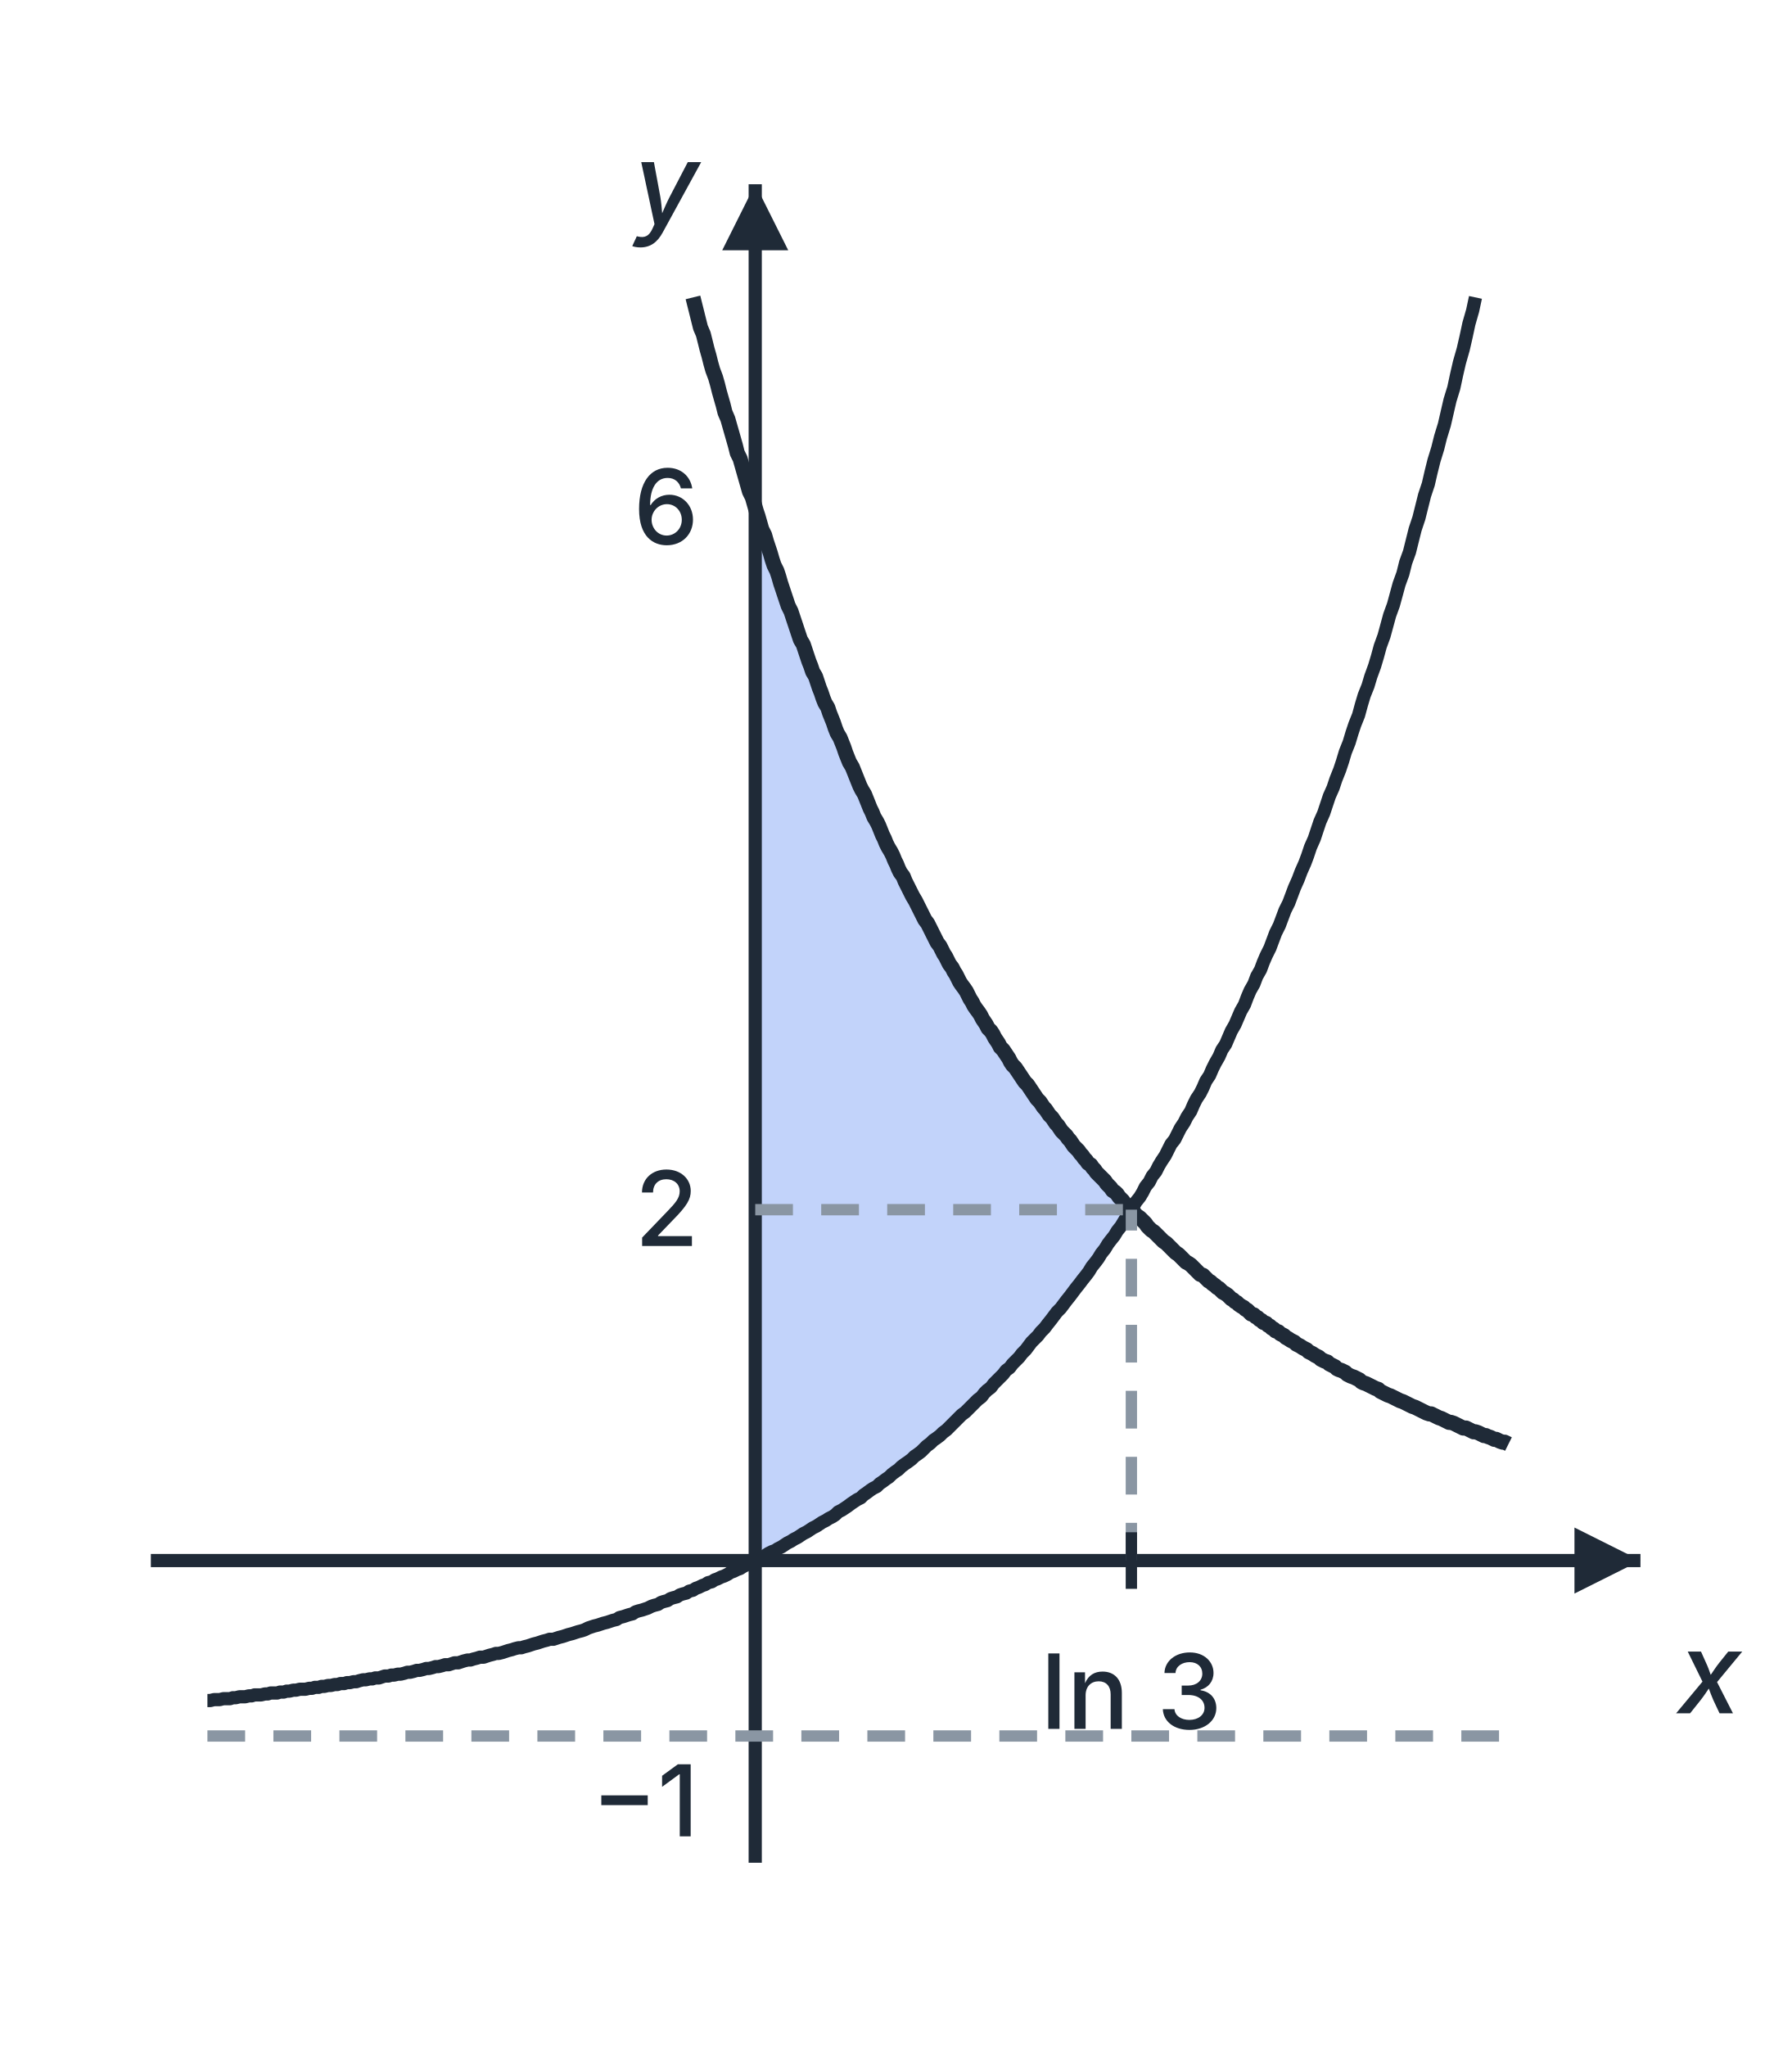
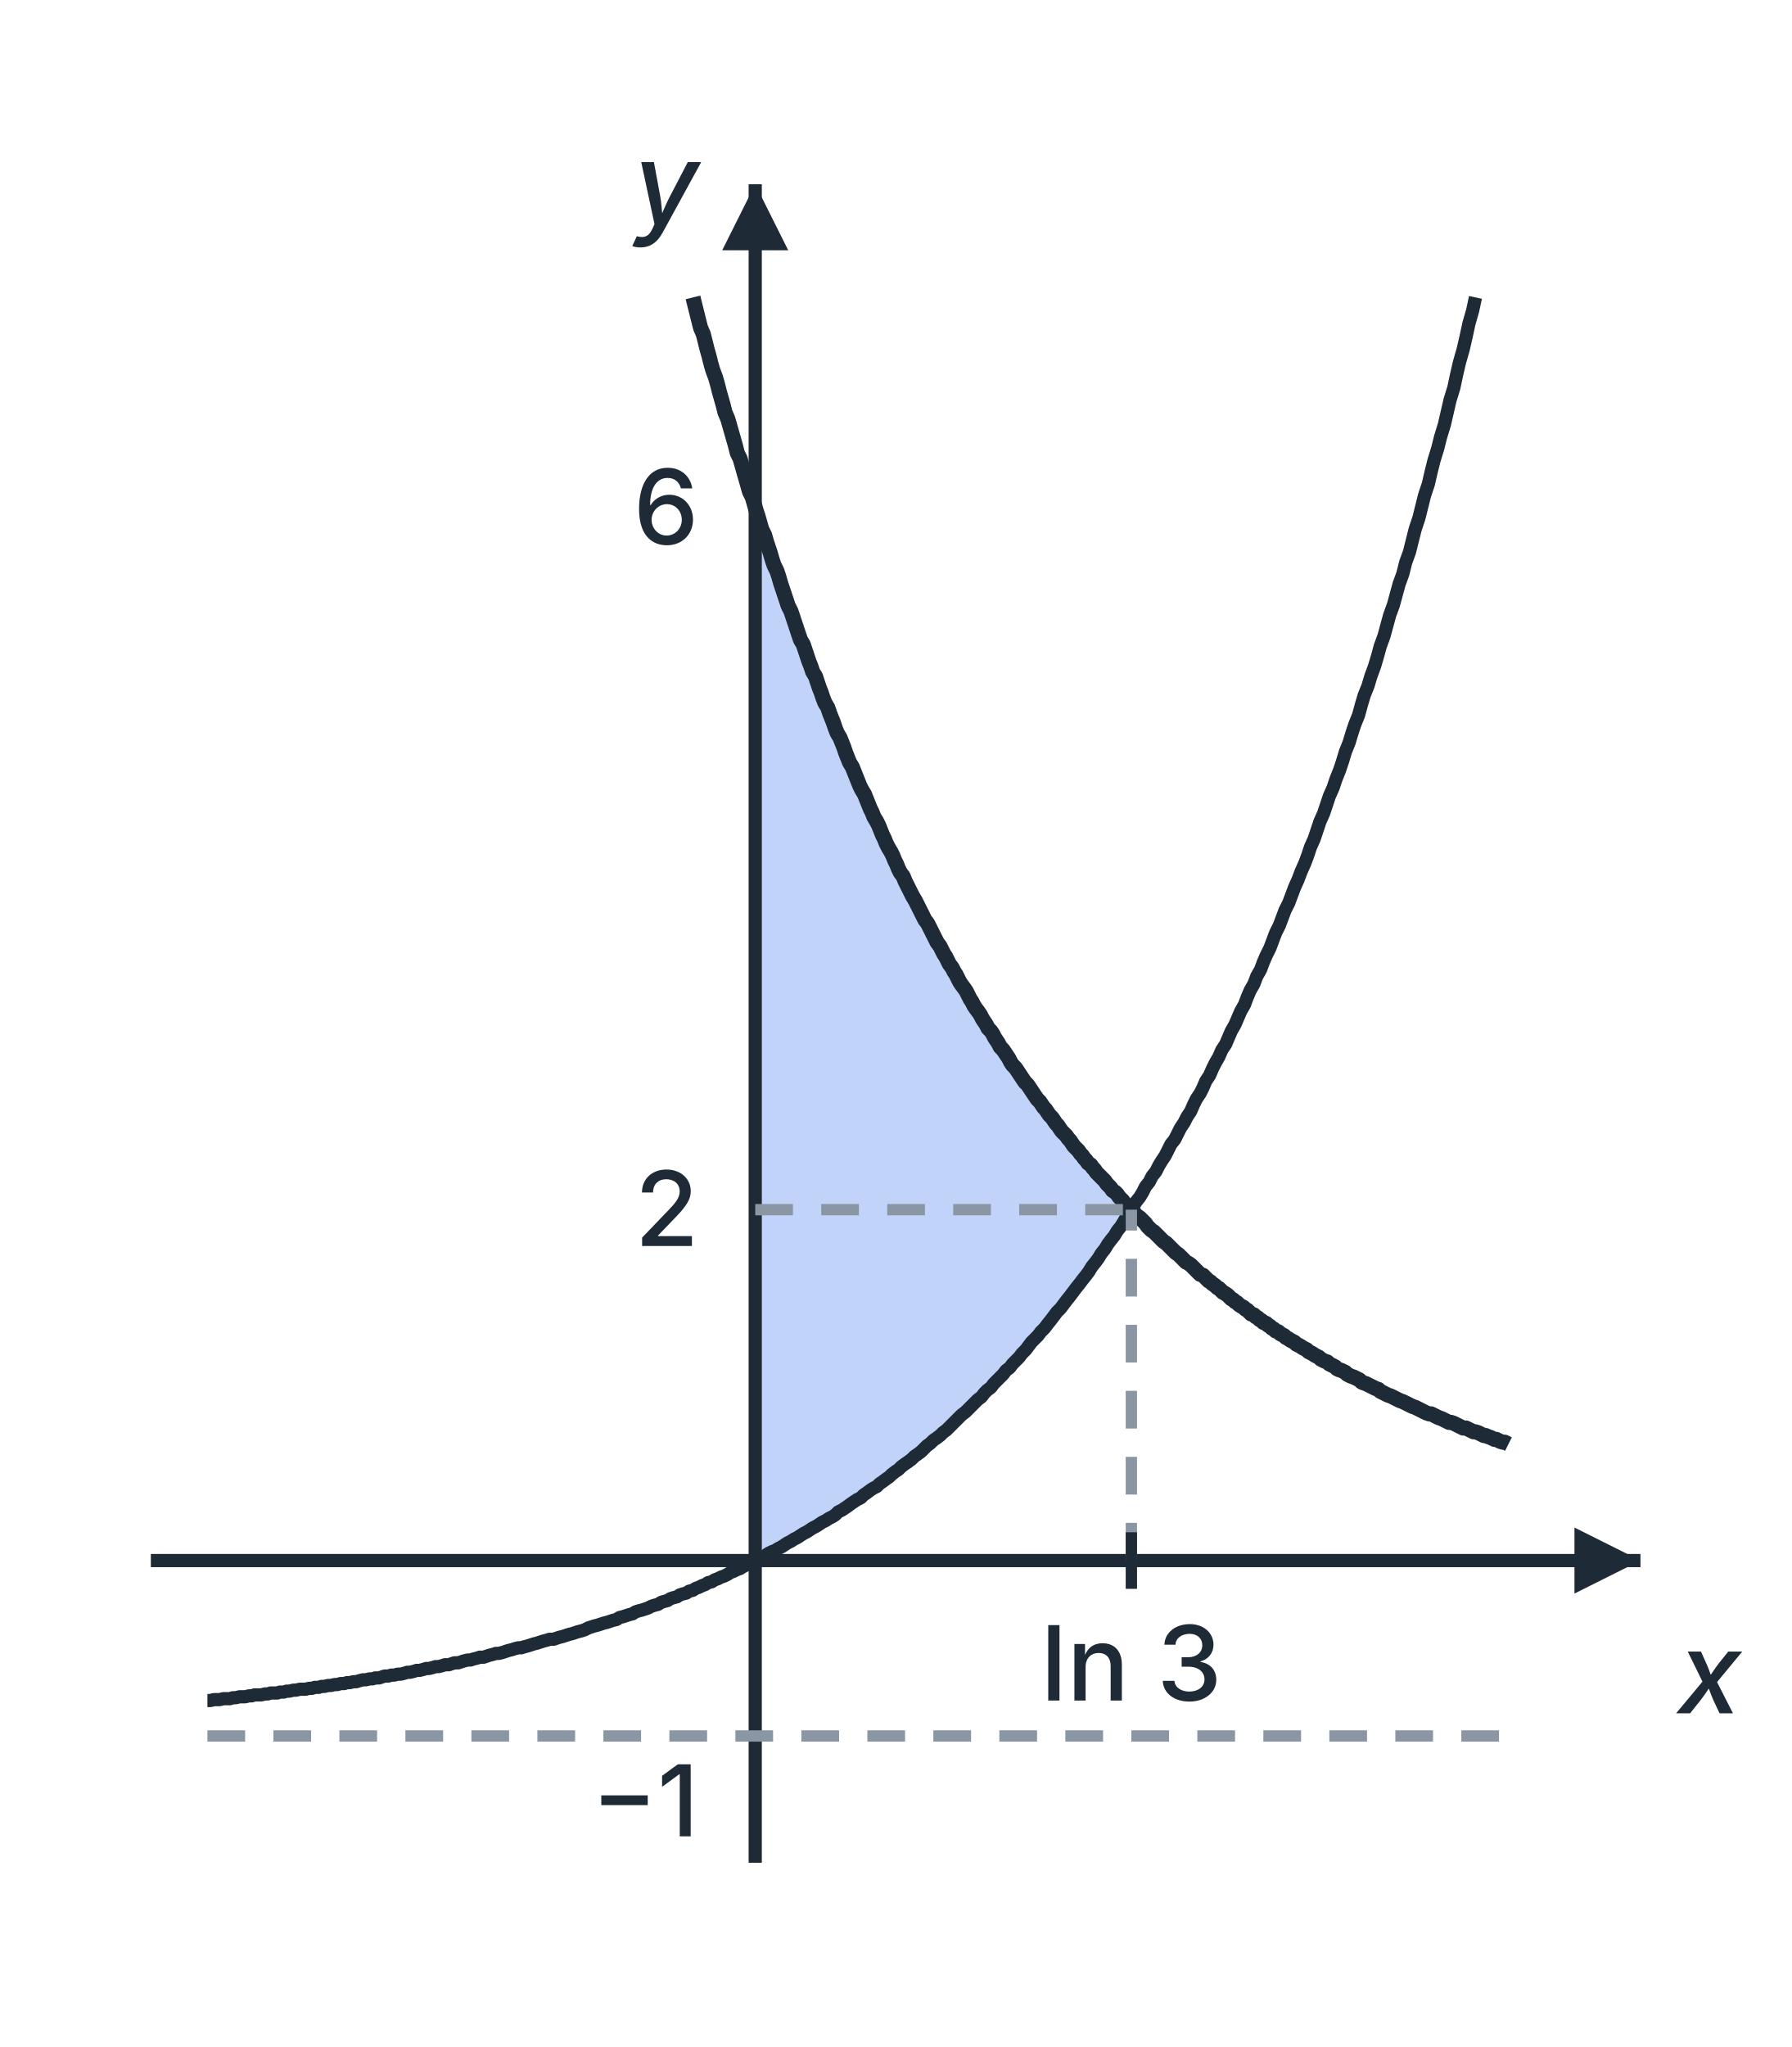
<svg xmlns="http://www.w3.org/2000/svg" style="width:44mm;max-width:100%" viewBox="0 0 190 190" width="190" height="190" font-family="Inter, Arial, sans-serif">
  <polygon points="80.1,40.3 80.3,40.9 80.5,41.5 80.7,42.2 80.9,42.8 81.1,43.3 81.3,43.9 81.5,44.5 81.7,45.1 81.9,45.7 82.1,46.3 82.3,46.9 82.5,47.4 82.7,48.0 82.9,48.6 83.1,49.2 83.3,49.7 83.5,50.3 83.7,50.8 83.9,51.4 84.1,51.9 84.3,52.5 84.5,53.0 84.7,53.6 84.9,54.1 85.1,54.6 85.3,55.2 85.5,55.7 85.7,56.2 85.9,56.8 86.1,57.3 86.3,57.8 86.5,58.3 86.7,58.8 86.9,59.3 87.1,59.8 87.3,60.4 87.5,60.9 87.7,61.4 87.9,61.9 88.1,62.3 88.3,62.8 88.5,63.3 88.7,63.8 88.9,64.3 89.1,64.8 89.3,65.3 89.5,65.7 89.7,66.2 89.9,66.7 90.1,67.1 90.3,67.6 90.5,68.1 90.7,68.5 90.9,69.0 91.1,69.4 91.3,69.9 91.5,70.3 91.7,70.8 91.9,71.2 92.1,71.7 92.3,72.1 92.5,72.5 92.7,73.0 92.9,73.4 93.1,73.8 93.3,74.3 93.5,74.7 93.7,75.1 93.9,75.5 94.1,76.0 94.3,76.4 94.5,76.8 94.7,77.2 94.9,77.6 95.1,78.0 95.3,78.4 95.5,78.8 95.7,79.2 95.9,79.6 96.1,80.0 96.3,80.4 96.5,80.8 96.7,81.2 96.9,81.6 97.1,82.0 97.3,82.4 97.5,82.7 97.7,83.1 97.9,83.5 98.1,83.9 98.3,84.2 98.5,84.6 98.7,85.0 98.9,85.3 99.1,85.7 99.3,86.1 99.5,86.4 99.7,86.8 99.9,87.2 100.1,87.5 100.3,87.9 100.5,88.2 100.7,88.6 100.9,88.9 101.1,89.3 101.3,89.6 101.5,89.9 101.6,90.3 101.8,90.6 102.0,90.9 102.2,91.3 102.4,91.6 102.6,91.9 102.8,92.3 103.0,92.6 103.2,92.9 103.4,93.3 103.6,93.6 103.8,93.9 104.0,94.2 104.2,94.5 104.4,94.8 104.6,95.2 104.8,95.5 105.0,95.8 105.2,96.1 105.4,96.4 105.6,96.7 105.8,97.0 106.0,97.3 106.2,97.6 106.4,97.9 106.6,98.2 106.8,98.5 107.0,98.8 107.2,99.1 107.4,99.4 107.6,99.6 107.8,99.9 108.0,100.2 108.2,100.5 108.4,100.8 108.6,101.1 108.8,101.3 109.0,101.6 109.2,101.9 109.4,102.2 109.6,102.4 109.8,102.7 110.0,103.0 110.2,103.3 110.4,103.5 110.6,103.8 110.8,104.0 111.0,104.3 111.2,104.6 111.4,104.8 111.6,105.1 111.8,105.3 112.0,105.6 112.2,105.9 112.4,106.1 112.6,106.4 112.8,106.6 113.0,106.9 113.2,107.1 113.4,107.3 113.6,107.6 113.8,107.8 114.0,108.1 114.2,108.3 114.4,108.6 114.6,108.8 114.8,109.0 115.0,109.3 115.2,109.5 115.4,109.7 115.6,110.0 115.8,110.2 116.0,110.4 116.2,110.7 116.4,110.9 116.6,111.1 116.8,111.3 117.0,111.5 117.2,111.8 117.4,112.0 117.6,112.2 117.8,112.4 118.0,112.6 118.2,112.9 118.4,113.1 118.6,113.3 118.8,113.5 119.0,113.7 119.2,113.9 119.4,114.1 119.6,114.3 119.8,114.5 120.0,114.7 120.0,114.7 119.8,115.0 119.6,115.4 119.4,115.7 119.2,116.0 119.0,116.3 118.8,116.6 118.6,116.8 118.4,117.1 118.2,117.4 118.0,117.7 117.8,118.0 117.6,118.3 117.4,118.6 117.2,118.9 117.0,119.2 116.8,119.4 116.6,119.7 116.4,120.0 116.2,120.3 116.0,120.6 115.8,120.8 115.6,121.1 115.4,121.4 115.2,121.6 115.0,121.9 114.8,122.2 114.6,122.4 114.4,122.7 114.2,123.0 114.0,123.2 113.8,123.5 113.6,123.7 113.4,124.0 113.2,124.3 113.0,124.5 112.8,124.8 112.6,125.0 112.4,125.3 112.2,125.5 112.0,125.8 111.8,126.0 111.6,126.2 111.4,126.5 111.2,126.7 111.0,127.0 110.8,127.2 110.6,127.4 110.4,127.7 110.2,127.9 110.0,128.1 109.8,128.4 109.6,128.6 109.4,128.8 109.2,129.1 109.0,129.3 108.8,129.5 108.6,129.7 108.4,130.0 108.2,130.2 108.0,130.4 107.8,130.6 107.6,130.9 107.4,131.1 107.2,131.3 107.0,131.5 106.8,131.7 106.6,131.9 106.4,132.1 106.2,132.4 106.0,132.6 105.8,132.8 105.6,133.0 105.4,133.2 105.2,133.4 105.0,133.6 104.8,133.8 104.6,134.0 104.4,134.2 104.2,134.4 104.0,134.6 103.8,134.8 103.6,135.0 103.4,135.2 103.2,135.4 103.0,135.6 102.8,135.8 102.6,135.9 102.4,136.1 102.2,136.3 102.0,136.5 101.8,136.7 101.6,136.9 101.5,137.1 101.3,137.3 101.1,137.4 100.9,137.6 100.7,137.8 100.5,138.0 100.3,138.2 100.1,138.3 99.9,138.5 99.7,138.7 99.5,138.9 99.3,139.0 99.1,139.2 98.9,139.4 98.7,139.5 98.5,139.7 98.3,139.9 98.1,140.1 97.9,140.2 97.7,140.4 97.5,140.6 97.3,140.7 97.1,140.9 96.9,141.0 96.7,141.2 96.5,141.4 96.3,141.5 96.1,141.7 95.9,141.8 95.7,142.0 95.5,142.2 95.3,142.3 95.1,142.5 94.9,142.6 94.7,142.8 94.5,142.9 94.3,143.1 94.1,143.2 93.9,143.4 93.7,143.5 93.5,143.7 93.3,143.8 93.1,144.0 92.9,144.1 92.7,144.3 92.5,144.4 92.3,144.5 92.1,144.7 91.9,144.8 91.7,145.0 91.5,145.1 91.3,145.3 91.1,145.4 90.9,145.5 90.7,145.7 90.5,145.8 90.3,145.9 90.1,146.1 89.9,146.2 89.7,146.3 89.5,146.5 89.3,146.6 89.1,146.7 88.9,146.9 88.7,147.0 88.5,147.1 88.3,147.3 88.1,147.4 87.9,147.5 87.7,147.6 87.5,147.8 87.3,147.9 87.1,148.0 86.9,148.1 86.7,148.3 86.5,148.4 86.3,148.5 86.1,148.6 85.9,148.7 85.7,148.9 85.5,149.0 85.3,149.1 85.1,149.2 84.9,149.3 84.7,149.4 84.5,149.6 84.3,149.7 84.1,149.8 83.9,149.9 83.7,150.0 83.5,150.1 83.3,150.2 83.1,150.4 82.9,150.5 82.7,150.6 82.5,150.7 82.3,150.8 82.1,150.9 81.9,151.0 81.7,151.1 81.5,151.2 81.3,151.3 81.1,151.4 80.9,151.5 80.7,151.6 80.5,151.7 80.3,151.9 80.1,152.0" fill="#2563eb" fill-opacity="0.28" stroke="none" />
  <line x1="16.0" y1="151.953" x2="174.0" y2="151.953" stroke="#1f2a37" stroke-width="1.4" />
  <path d="M174.0,151.953 l-7,-3.5 v7 z" fill="#1f2a37" />
  <line x1="80.105" y1="184.0" x2="80.105" y2="6.0" stroke="#1f2a37" stroke-width="1.4" />
  <path d="M80.105,6.0 l-3.5,7 h7 z" fill="#1f2a37" />
  <text x="178.0" y="168.153" text-anchor="start" font-size="12" fill="#1f2a37" font-weight="500" font-style="italic">x</text>
  <text x="74.105" y="10.2" text-anchor="end" font-size="12" fill="#1f2a37" font-weight="500" font-style="italic">y</text>
  <line x1="22.0" y1="170.558" x2="160.0" y2="170.558" stroke="#8a96a3" stroke-width="1.2" stroke-dasharray="4 3" />
  <polyline points="73.5,18.0 73.7,18.8 73.9,19.6 74.1,20.4 74.3,21.2 74.6,21.9 74.8,22.7 75.0,23.5 75.2,24.2 75.4,25.0 75.6,25.7 75.9,26.5 76.1,27.2 76.3,28.0 76.5,28.7 76.7,29.4 76.9,30.2 77.2,30.9 77.4,31.6 77.6,32.3 77.8,33.0 78.0,33.7 78.2,34.5 78.5,35.1 78.7,35.8 78.9,36.5 79.1,37.2 79.3,37.9 79.5,38.6 79.8,39.2 80.0,39.9 80.2,40.6 80.4,41.2 80.6,41.9 80.8,42.6 81.1,43.2 81.3,43.9 81.5,44.5 81.7,45.1 81.9,45.8 82.1,46.4 82.4,47.0 82.6,47.6 82.8,48.3 83.0,48.9 83.2,49.5 83.4,50.1 83.6,50.7 83.9,51.3 84.1,51.9 84.3,52.5 84.5,53.1 84.7,53.7 84.9,54.3 85.2,54.8 85.4,55.4 85.6,56.0 85.8,56.6 86.0,57.1 86.2,57.7 86.5,58.2 86.7,58.8 86.9,59.4 87.1,59.9 87.3,60.5 87.5,61.0 87.8,61.5 88.0,62.1 88.2,62.6 88.4,63.1 88.6,63.7 88.8,64.2 89.1,64.7 89.3,65.2 89.5,65.7 89.7,66.3 89.9,66.8 90.1,67.3 90.4,67.8 90.6,68.3 90.8,68.8 91.0,69.3 91.2,69.8 91.4,70.2 91.7,70.7 91.9,71.2 92.1,71.7 92.3,72.2 92.5,72.6 92.7,73.1 93.0,73.6 93.2,74.0 93.4,74.5 93.6,75.0 93.8,75.4 94.0,75.9 94.2,76.3 94.5,76.8 94.7,77.2 94.9,77.7 95.1,78.1 95.3,78.6 95.5,79.0 95.8,79.4 96.0,79.9 96.2,80.3 96.4,80.7 96.6,81.1 96.8,81.5 97.1,82.0 97.3,82.4 97.5,82.8 97.7,83.2 97.9,83.6 98.1,84.0 98.4,84.4 98.6,84.8 98.8,85.2 99.0,85.6 99.2,86.0 99.4,86.4 99.7,86.8 99.9,87.2 100.1,87.6 100.3,87.9 100.5,88.3 100.7,88.7 101.0,89.1 101.2,89.5 101.4,89.8 101.6,90.2 101.8,90.6 102.0,90.9 102.3,91.3 102.5,91.6 102.7,92.0 102.9,92.4 103.1,92.7 103.3,93.1 103.5,93.4 103.8,93.8 104.0,94.1 104.2,94.5 104.4,94.8 104.6,95.1 104.8,95.5 105.1,95.8 105.3,96.1 105.5,96.5 105.7,96.8 105.9,97.1 106.1,97.5 106.4,97.8 106.6,98.1 106.8,98.4 107.0,98.7 107.2,99.1 107.4,99.4 107.7,99.7 107.9,100.0 108.1,100.3 108.3,100.6 108.5,100.9 108.7,101.2 109.0,101.5 109.2,101.8 109.4,102.1 109.6,102.4 109.8,102.7 110.0,103.0 110.3,103.3 110.5,103.6 110.7,103.9 110.9,104.1 111.1,104.4 111.3,104.7 111.6,105.0 111.8,105.3 112.0,105.6 112.2,105.8 112.4,106.1 112.6,106.4 112.8,106.6 113.1,106.9 113.3,107.2 113.5,107.4 113.7,107.7 113.9,108.0 114.1,108.2 114.4,108.5 114.6,108.8 114.8,109.0 115.0,109.3 115.2,109.5 115.4,109.8 115.7,110.0 115.9,110.3 116.1,110.5 116.3,110.8 116.5,111.0 116.7,111.2 117.0,111.5 117.2,111.7 117.4,112.0 117.6,112.2 117.8,112.4 118.0,112.7 118.3,112.9 118.5,113.1 118.7,113.4 118.9,113.6 119.1,113.8 119.3,114.1 119.6,114.3 119.8,114.5 120.0,114.7 120.2,114.9 120.4,115.2 120.6,115.4 120.9,115.6 121.1,115.8 121.3,116.0 121.5,116.2 121.7,116.5 121.9,116.7 122.1,116.9 122.4,117.1 122.6,117.3 122.8,117.5 123.0,117.7 123.2,117.9 123.4,118.1 123.7,118.3 123.9,118.5 124.1,118.7 124.3,118.9 124.5,119.1 124.7,119.3 125.0,119.5 125.2,119.7 125.4,119.9 125.6,120.1 125.8,120.3 126.0,120.4 126.3,120.6 126.5,120.8 126.7,121.0 126.9,121.2 127.1,121.4 127.3,121.6 127.6,121.7 127.8,121.9 128.0,122.1 128.2,122.3 128.4,122.4 128.6,122.6 128.9,122.8 129.1,123.0 129.3,123.1 129.5,123.3 129.7,123.5 129.9,123.6 130.2,123.8 130.4,124.0 130.6,124.2 130.8,124.3 131.0,124.5 131.2,124.6 131.4,124.8 131.7,125.0 131.9,125.1 132.1,125.3 132.3,125.4 132.5,125.6 132.7,125.8 133.0,125.9 133.2,126.1 133.4,126.2 133.6,126.4 133.8,126.5 134.0,126.7 134.3,126.8 134.5,127.0 134.7,127.1 134.9,127.3 135.1,127.4 135.3,127.6 135.6,127.7 135.8,127.9 136.0,128.0 136.2,128.1 136.4,128.3 136.6,128.4 136.9,128.6 137.1,128.7 137.3,128.8 137.5,129.0 137.7,129.1 137.9,129.2 138.2,129.4 138.4,129.5 138.6,129.6 138.8,129.8 139.0,129.9 139.2,130.0 139.5,130.2 139.7,130.3 139.9,130.4 140.1,130.6 140.3,130.7 140.5,130.8 140.8,130.9 141.0,131.1 141.2,131.2 141.4,131.3 141.6,131.4 141.8,131.6 142.0,131.7 142.3,131.8 142.5,131.9 142.7,132.0 142.9,132.2 143.1,132.3 143.3,132.4 143.6,132.5 143.8,132.6 144.0,132.7 144.2,132.8 144.4,133.0 144.6,133.1 144.9,133.2 145.1,133.3 145.3,133.4 145.5,133.5 145.7,133.6 145.9,133.7 146.2,133.8 146.4,134.0 146.6,134.1 146.8,134.2 147.0,134.3 147.2,134.4 147.5,134.5 147.7,134.6 147.9,134.7 148.1,134.8 148.3,134.9 148.5,135.0 148.8,135.1 149.0,135.2 149.2,135.3 149.4,135.4 149.6,135.5 149.8,135.6 150.1,135.7 150.3,135.8 150.5,135.9 150.7,136.0 150.9,136.1 151.1,136.2 151.3,136.3 151.6,136.4 151.8,136.4 152.0,136.5 152.2,136.6 152.4,136.7 152.6,136.8 152.9,136.9 153.1,137.0 153.3,137.1 153.5,137.2 153.7,137.3 153.9,137.3 154.2,137.4 154.4,137.5 154.6,137.6 154.8,137.7 155.0,137.8 155.2,137.9 155.5,137.9 155.7,138.0 155.9,138.1 156.1,138.2 156.3,138.3 156.5,138.3 156.8,138.4 157.0,138.5 157.2,138.6 157.4,138.7 157.6,138.7 157.8,138.8 158.1,138.9 158.3,139.0 158.5,139.1 158.7,139.1 158.9,139.2 159.1,139.3 159.4,139.4 159.6,139.4 159.8,139.5 160.0,139.6" fill="none" stroke="#1f2a37" stroke-width="1.6" stroke-linejoin="round" />
  <polyline points="22.0,166.8 22.3,166.8 22.7,166.7 23.0,166.7 23.3,166.7 23.7,166.6 24.0,166.6 24.4,166.6 24.7,166.5 25.0,166.5 25.4,166.4 25.7,166.4 26.0,166.4 26.4,166.3 26.7,166.3 27.0,166.2 27.4,166.2 27.7,166.2 28.1,166.1 28.4,166.1 28.7,166.0 29.1,166.0 29.4,166.0 29.7,165.9 30.1,165.9 30.4,165.8 30.7,165.8 31.1,165.7 31.4,165.7 31.8,165.6 32.1,165.6 32.4,165.6 32.8,165.5 33.1,165.5 33.4,165.4 33.8,165.4 34.1,165.3 34.4,165.3 34.8,165.2 35.1,165.2 35.5,165.1 35.8,165.1 36.1,165.0 36.5,165.0 36.8,164.9 37.1,164.9 37.5,164.8 37.8,164.8 38.1,164.7 38.5,164.6 38.8,164.6 39.2,164.5 39.5,164.5 39.8,164.4 40.2,164.4 40.5,164.3 40.8,164.2 41.2,164.2 41.5,164.1 41.8,164.1 42.2,164.0 42.5,164.0 42.9,163.9 43.2,163.8 43.5,163.8 43.9,163.7 44.2,163.6 44.5,163.6 44.9,163.5 45.2,163.4 45.5,163.4 45.9,163.3 46.2,163.2 46.5,163.2 46.9,163.1 47.2,163.0 47.6,163.0 47.9,162.9 48.2,162.8 48.6,162.8 48.9,162.7 49.2,162.6 49.6,162.5 49.9,162.5 50.2,162.4 50.6,162.3 50.9,162.2 51.3,162.2 51.6,162.1 51.9,162.0 52.3,161.9 52.6,161.8 52.9,161.8 53.3,161.7 53.6,161.6 53.9,161.5 54.3,161.4 54.6,161.3 55.0,161.2 55.3,161.2 55.6,161.1 56.0,161.0 56.3,160.9 56.6,160.8 57.0,160.7 57.3,160.6 57.6,160.5 58.0,160.4 58.3,160.3 58.7,160.3 59.0,160.2 59.3,160.1 59.7,160.0 60.0,159.9 60.3,159.8 60.7,159.7 61.0,159.6 61.3,159.5 61.7,159.4 62.0,159.3 62.4,159.1 62.7,159.0 63.0,158.9 63.4,158.8 63.7,158.7 64.0,158.6 64.4,158.5 64.7,158.4 65.0,158.3 65.4,158.2 65.7,158.0 66.1,157.9 66.4,157.8 66.7,157.7 67.1,157.6 67.4,157.4 67.7,157.3 68.1,157.2 68.4,157.1 68.7,157.0 69.1,156.8 69.4,156.7 69.8,156.6 70.1,156.4 70.4,156.3 70.8,156.2 71.1,156.0 71.4,155.9 71.8,155.8 72.1,155.6 72.4,155.5 72.8,155.4 73.1,155.2 73.5,155.1 73.8,154.9 74.1,154.8 74.5,154.6 74.8,154.5 75.1,154.3 75.5,154.2 75.8,154.0 76.1,153.9 76.5,153.7 76.8,153.6 77.2,153.4 77.5,153.2 77.8,153.1 78.2,152.9 78.5,152.8 78.8,152.6 79.2,152.4 79.5,152.3 79.8,152.1 80.2,151.9 80.5,151.7 80.9,151.6 81.2,151.4 81.5,151.2 81.9,151.0 82.2,150.9 82.5,150.7 82.9,150.5 83.2,150.3 83.5,150.1 83.9,149.9 84.2,149.7 84.6,149.5 84.9,149.3 85.2,149.1 85.6,148.9 85.9,148.7 86.2,148.5 86.6,148.3 86.9,148.1 87.2,147.9 87.6,147.7 87.9,147.5 88.3,147.3 88.6,147.1 88.9,146.8 89.3,146.6 89.6,146.4 89.9,146.2 90.3,145.9 90.6,145.7 90.9,145.5 91.3,145.3 91.6,145.0 91.9,144.8 92.3,144.5 92.6,144.3 93.0,144.1 93.3,143.8 93.6,143.6 94.0,143.3 94.3,143.1 94.6,142.8 95.0,142.5 95.3,142.3 95.6,142.0 96.0,141.7 96.3,141.5 96.7,141.2 97.0,140.9 97.3,140.7 97.7,140.4 98.0,140.1 98.3,139.8 98.7,139.5 99.0,139.2 99.3,139.0 99.7,138.7 100.0,138.4 100.4,138.1 100.7,137.8 101.0,137.5 101.4,137.1 101.7,136.8 102.0,136.5 102.4,136.2 102.7,135.9 103.0,135.6 103.4,135.2 103.7,134.9 104.1,134.6 104.4,134.2 104.7,133.9 105.1,133.6 105.4,133.2 105.7,132.9 106.1,132.5 106.4,132.2 106.7,131.8 107.1,131.5 107.4,131.1 107.8,130.7 108.1,130.4 108.4,130.0 108.8,129.6 109.1,129.2 109.4,128.8 109.8,128.4 110.1,128.1 110.4,127.7 110.8,127.3 111.1,126.9 111.5,126.4 111.8,126.0 112.1,125.6 112.5,125.2 112.8,124.8 113.1,124.4 113.5,123.9 113.8,123.5 114.1,123.1 114.5,122.6 114.8,122.2 115.2,121.7 115.5,121.3 115.8,120.8 116.2,120.3 116.5,119.9 116.8,119.4 117.2,118.9 117.5,118.4 117.8,118.0 118.2,117.5 118.5,117.0 118.9,116.5 119.2,116.0 119.5,115.5 119.9,115.0 120.2,114.4 120.5,113.9 120.9,113.4 121.2,112.9 121.5,112.3 121.9,111.8 122.2,111.2 122.6,110.7 122.9,110.1 123.2,109.6 123.6,109.0 123.9,108.4 124.2,107.8 124.6,107.3 124.9,106.7 125.2,106.1 125.6,105.5 125.9,104.9 126.3,104.3 126.6,103.6 126.9,103.0 127.3,102.4 127.6,101.8 127.9,101.1 128.3,100.5 128.6,99.8 128.9,99.2 129.3,98.5 129.6,97.8 130.0,97.2 130.3,96.5 130.6,95.8 131.0,95.1 131.3,94.4 131.6,93.7 132.0,93.0 132.3,92.2 132.6,91.5 133.0,90.8 133.3,90.0 133.7,89.3 134.0,88.5 134.3,87.8 134.7,87.0 135.0,86.2 135.3,85.4 135.7,84.6 136.0,83.8 136.3,83.0 136.7,82.2 137.0,81.4 137.3,80.6 137.7,79.7 138.0,78.9 138.4,78.0 138.7,77.2 139.0,76.3 139.4,75.4 139.7,74.5 140.0,73.6 140.4,72.7 140.7,71.8 141.0,70.9 141.4,70.0 141.7,69.1 142.1,68.1 142.4,67.2 142.7,66.2 143.1,65.2 143.4,64.2 143.7,63.3 144.1,62.3 144.4,61.2 144.7,60.2 145.1,59.2 145.4,58.2 145.8,57.1 146.1,56.1 146.4,55.0 146.8,53.9 147.1,52.8 147.4,51.7 147.8,50.6 148.1,49.5 148.4,48.4 148.8,47.3 149.1,46.1 149.5,45.0 149.8,43.8 150.1,42.6 150.5,41.4 150.8,40.2 151.1,39.0 151.5,37.8 151.8,36.5 152.1,35.3 152.5,34.0 152.8,32.8 153.2,31.5 153.5,30.2 153.8,28.9 154.2,27.6 154.5,26.2 154.8,24.9 155.2,23.5 155.5,22.2 155.8,20.8 156.2,19.4 156.5,18.0" fill="none" stroke="#1f2a37" stroke-width="1.4" stroke-linejoin="round" />
  <line x1="120.002" y1="151.953" x2="120.002" y2="114.744" stroke="#8a96a3" stroke-width="1.2" stroke-dasharray="4 3" />
  <line x1="80.105" y1="114.744" x2="120.002" y2="114.744" stroke="#8a96a3" stroke-width="1.2" stroke-dasharray="4 3" />
  <line x1="120.002" y1="148.953" x2="120.002" y2="154.953" stroke="#1f2a37" stroke-width="1.2" />
-   <text x="120.002" y="169.803" text-anchor="middle" font-size="11" fill="#1f2a37" font-weight="500">ln 3</text>
+   <text x="120.0" y="166.8" text-anchor="middle" font-size="11" fill="#1f2a37" font-weight="500">ln 3</text>
  <text x="74.105" y="44.176" text-anchor="end" font-size="11" fill="#1f2a37" font-weight="500">6</text>
  <text x="74.105" y="118.594" text-anchor="end" font-size="11" fill="#1f2a37" font-weight="500">2</text>
  <text x="74.1" y="181.2" text-anchor="end" font-size="10.5" fill="#1f2a37" font-weight="500">−1</text>
</svg>
